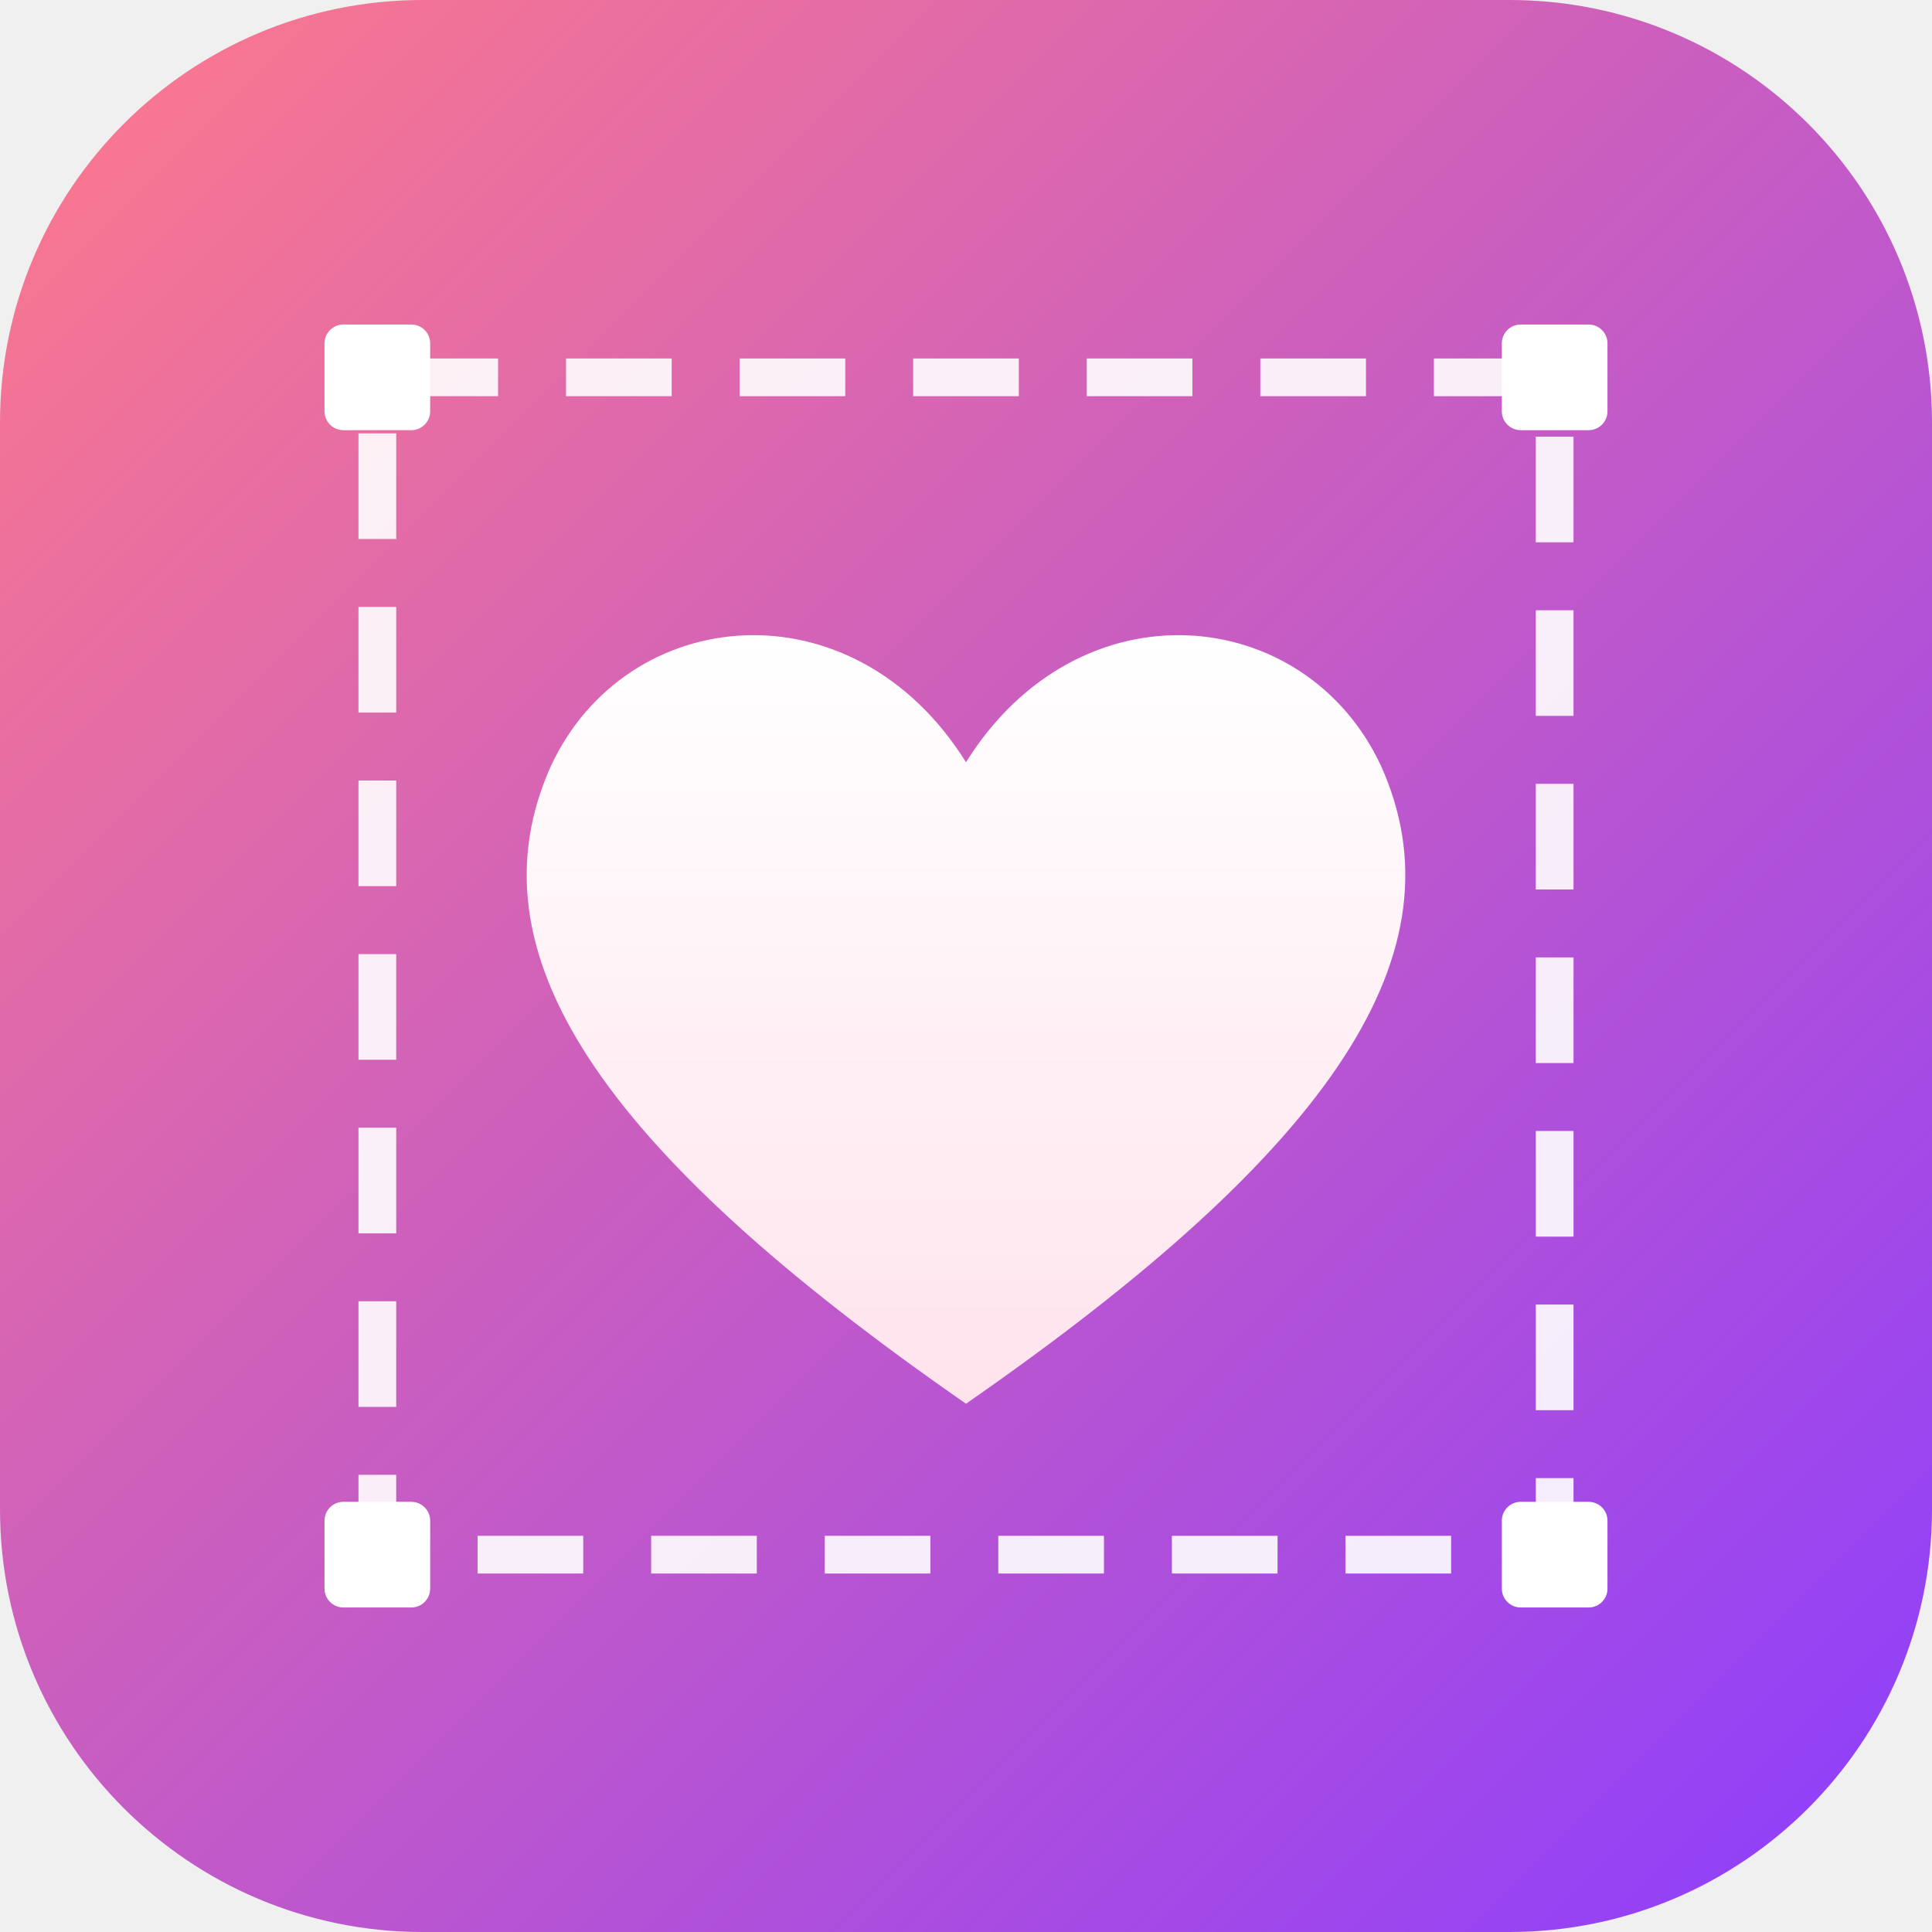
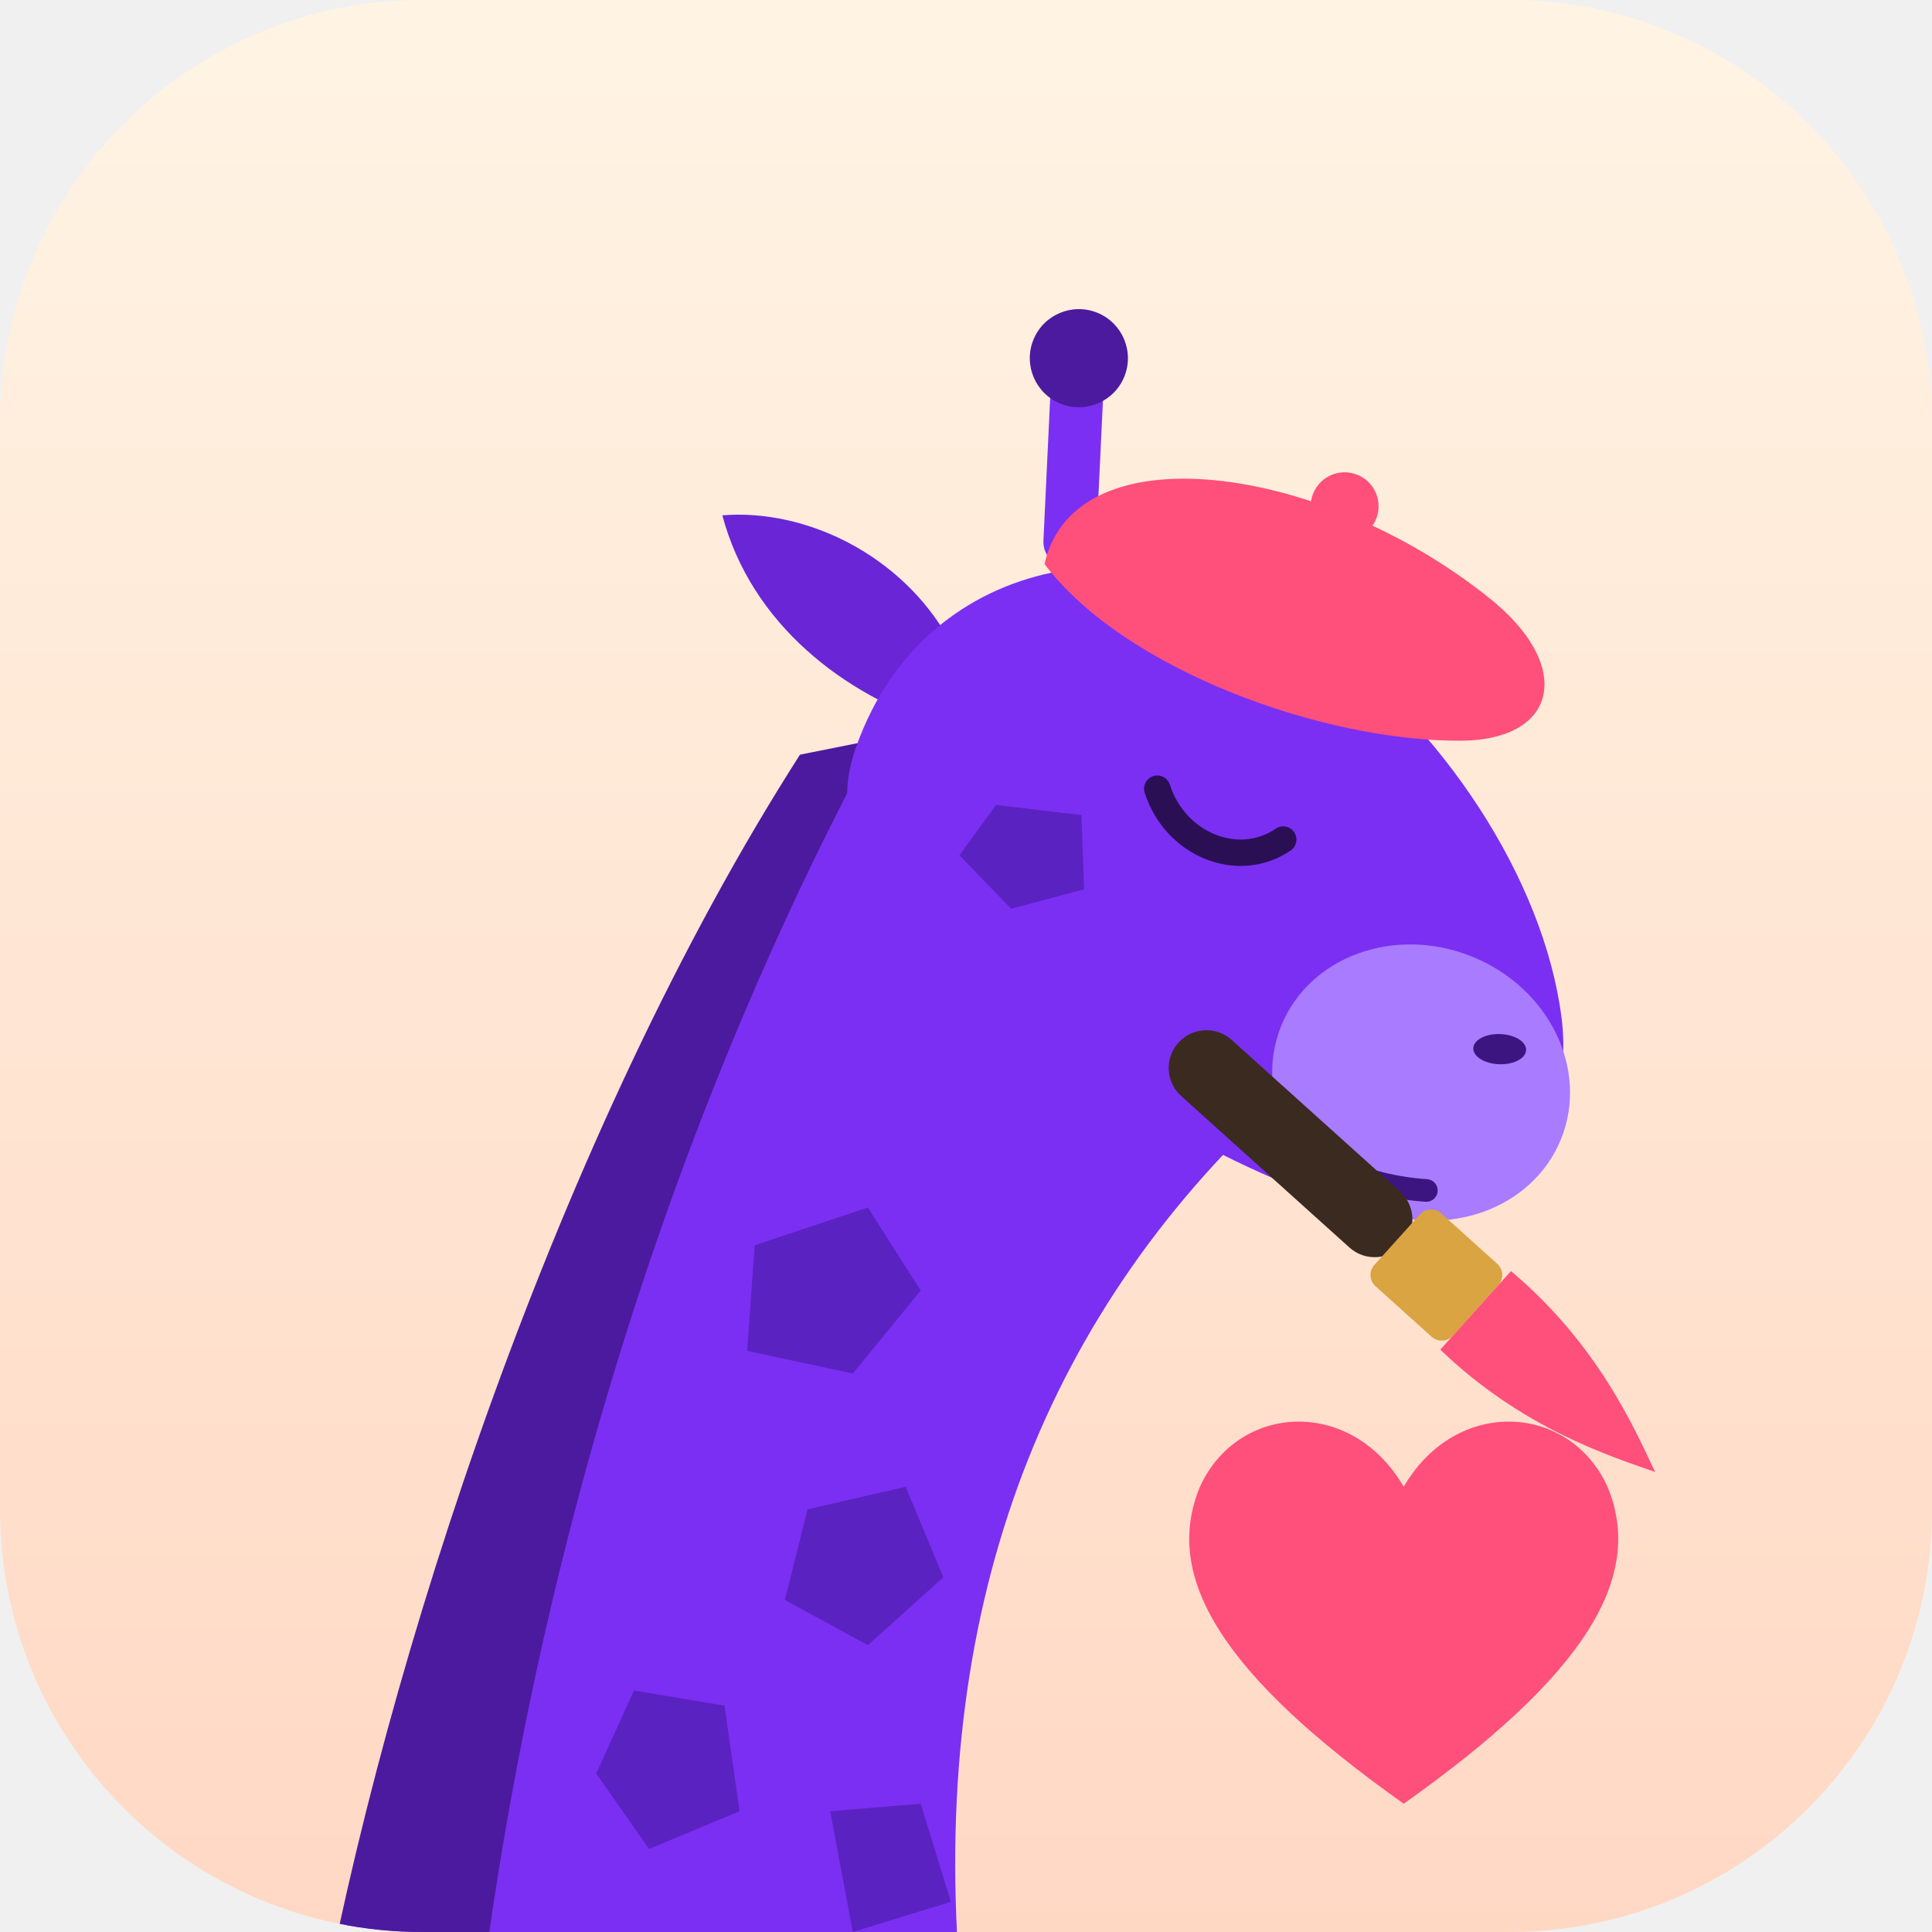
<svg xmlns="http://www.w3.org/2000/svg" viewBox="0 0 512 512">
  <defs>
    <clipPath id="tile">
      <rect width="512" height="512" rx="112" />
    </clipPath>
-     <linearGradient id="field" x1="0" y1="0" x2="1" y2="1">
-       <stop offset="0" stop-color="#ff7a8a" />
-       <stop offset="1" stop-color="#8b3dff" />
-     </linearGradient>
-     <linearGradient id="heart" x1="0" y1="0" x2="0" y2="1">
-       <stop offset="0" stop-color="#ffffff" />
-       <stop offset="1" stop-color="#ffe3ec" />
+     <linearGradient id="field" x1="0" y1="0" x2="0" y2="1">
+       <stop offset="0" stop-color="#fff4e4" />
+       <stop offset="1" stop-color="#ffd8c4" />
    </linearGradient>
  </defs>
  <g clip-path="url(#tile)">
    <rect width="512" height="512" fill="url(#field)" />
-     <rect x="100" y="100" width="312" height="312" rx="4" fill="none" stroke="#ffffff" stroke-opacity="0.9" stroke-width="10" stroke-dasharray="28 18" />
-     <g fill="#ffffff">
-       <rect x="86" y="86" width="28" height="28" rx="5" />
-       <rect x="398" y="86" width="28" height="28" rx="5" />
-       <rect x="86" y="398" width="28" height="28" rx="5" />
-       <rect x="398" y="398" width="28" height="28" rx="5" />
+     <path d="M372 478 C 324 444 308 418 318 394 C 328 372 358 370 372 394 C 386 370 416 372 426 394 C 436 418 420 444 372 478 Z" fill="#ff4f7b" />
+     <path d="M86 540 C 104 440 150 300 214 200 L 330 300 C 270 360 244 440 256 540 Z" fill="#7b2ff2" />
+     <path d="M84 540 C 102 440 148 300 212 200 L 232 196 C 176 300 140 420 126 540 Z" fill="#4c1a9e" />
+     <g fill="#5b22c2">
+       <path d="M200 330 l 30 -10 l 14 22 l -18 22 l -28 -6 Z" />
+       <path d="M214 400 l 26 -6 l 10 24 l -20 18 l -22 -12 Z" />
+       <path d="M168 448 l 24 4 l 4 28 l -24 10 l -14 -20 Z" />
+       <path d="M220 480 l 24 -2 l 8 26 l -26 8 Z" />
    </g>
-     <path d="M256 372 C 158 304 124 252 146 203 C 166 160 226 154 256 202 C 286 154 346 160 366 203 C 388 252 354 304 256 372 Z" fill="url(#heart)" />
+     <g transform="rotate(22 230 260)">
+       <path d="M216 168 C 196 152 168 150 148 160 C 166 184 196 192 222 190 Z" fill="#6a25d6" />
+       <path d="M204 206 C 200 150 252 118 304 130 C 346 140 386 168 404 200 C 422 232 404 266 368 268 C 328 270 288 262 256 250 C 224 238 206 228 204 206 Z" fill="#7b2ff2" />
+       <ellipse cx="376" cy="230" rx="40" ry="36" fill="#a97bff" />
+       <ellipse cx="392" cy="214" rx="7" ry="4" fill="#3d1580" transform="rotate(-20 392 214)" />
+       <path d="M244 204 l 22 -6 l 8 18 l -16 12 l -18 -8 Z" fill="#5b22c2" />
+       <g stroke="#7b2ff2" stroke-width="14" stroke-linecap="round">
+         <line x1="236" y1="132" x2="222" y2="92" />
+       </g>
+       <circle cx="220" cy="86" r="13" fill="#4c1a9e" />
+       <path d="M232 140 C 226 104 290 88 344 104 C 372 112 376 132 352 142 C 318 156 262 158 232 140 Z" fill="#ff4f7b" />
+       <circle cx="300" cy="96" r="9" fill="#ff4f7b" />
+       <path d="M282 184 C 292 196 310 196 318 184" fill="none" stroke="#2a0f55" stroke-width="7" stroke-linecap="round" />
+       <path d="M336 252 C 350 260 370 262 388 256" fill="none" stroke="#3d1580" stroke-width="6" stroke-linecap="round" />
+       <g transform="translate(350 258) rotate(20)">
+         <rect x="-40" y="-10" width="80" height="20" rx="10" fill="#3b2a20" />
+         <rect x="38" y="-13" width="28" height="26" rx="4" fill="#d9a441" />
+         <path d="M66 -14 C 96 -15 118 -5 130 0 C 118 5 96 15 66 14 Z" fill="#ff4f7b" />
+       </g>
+     </g>
  </g>
</svg>
